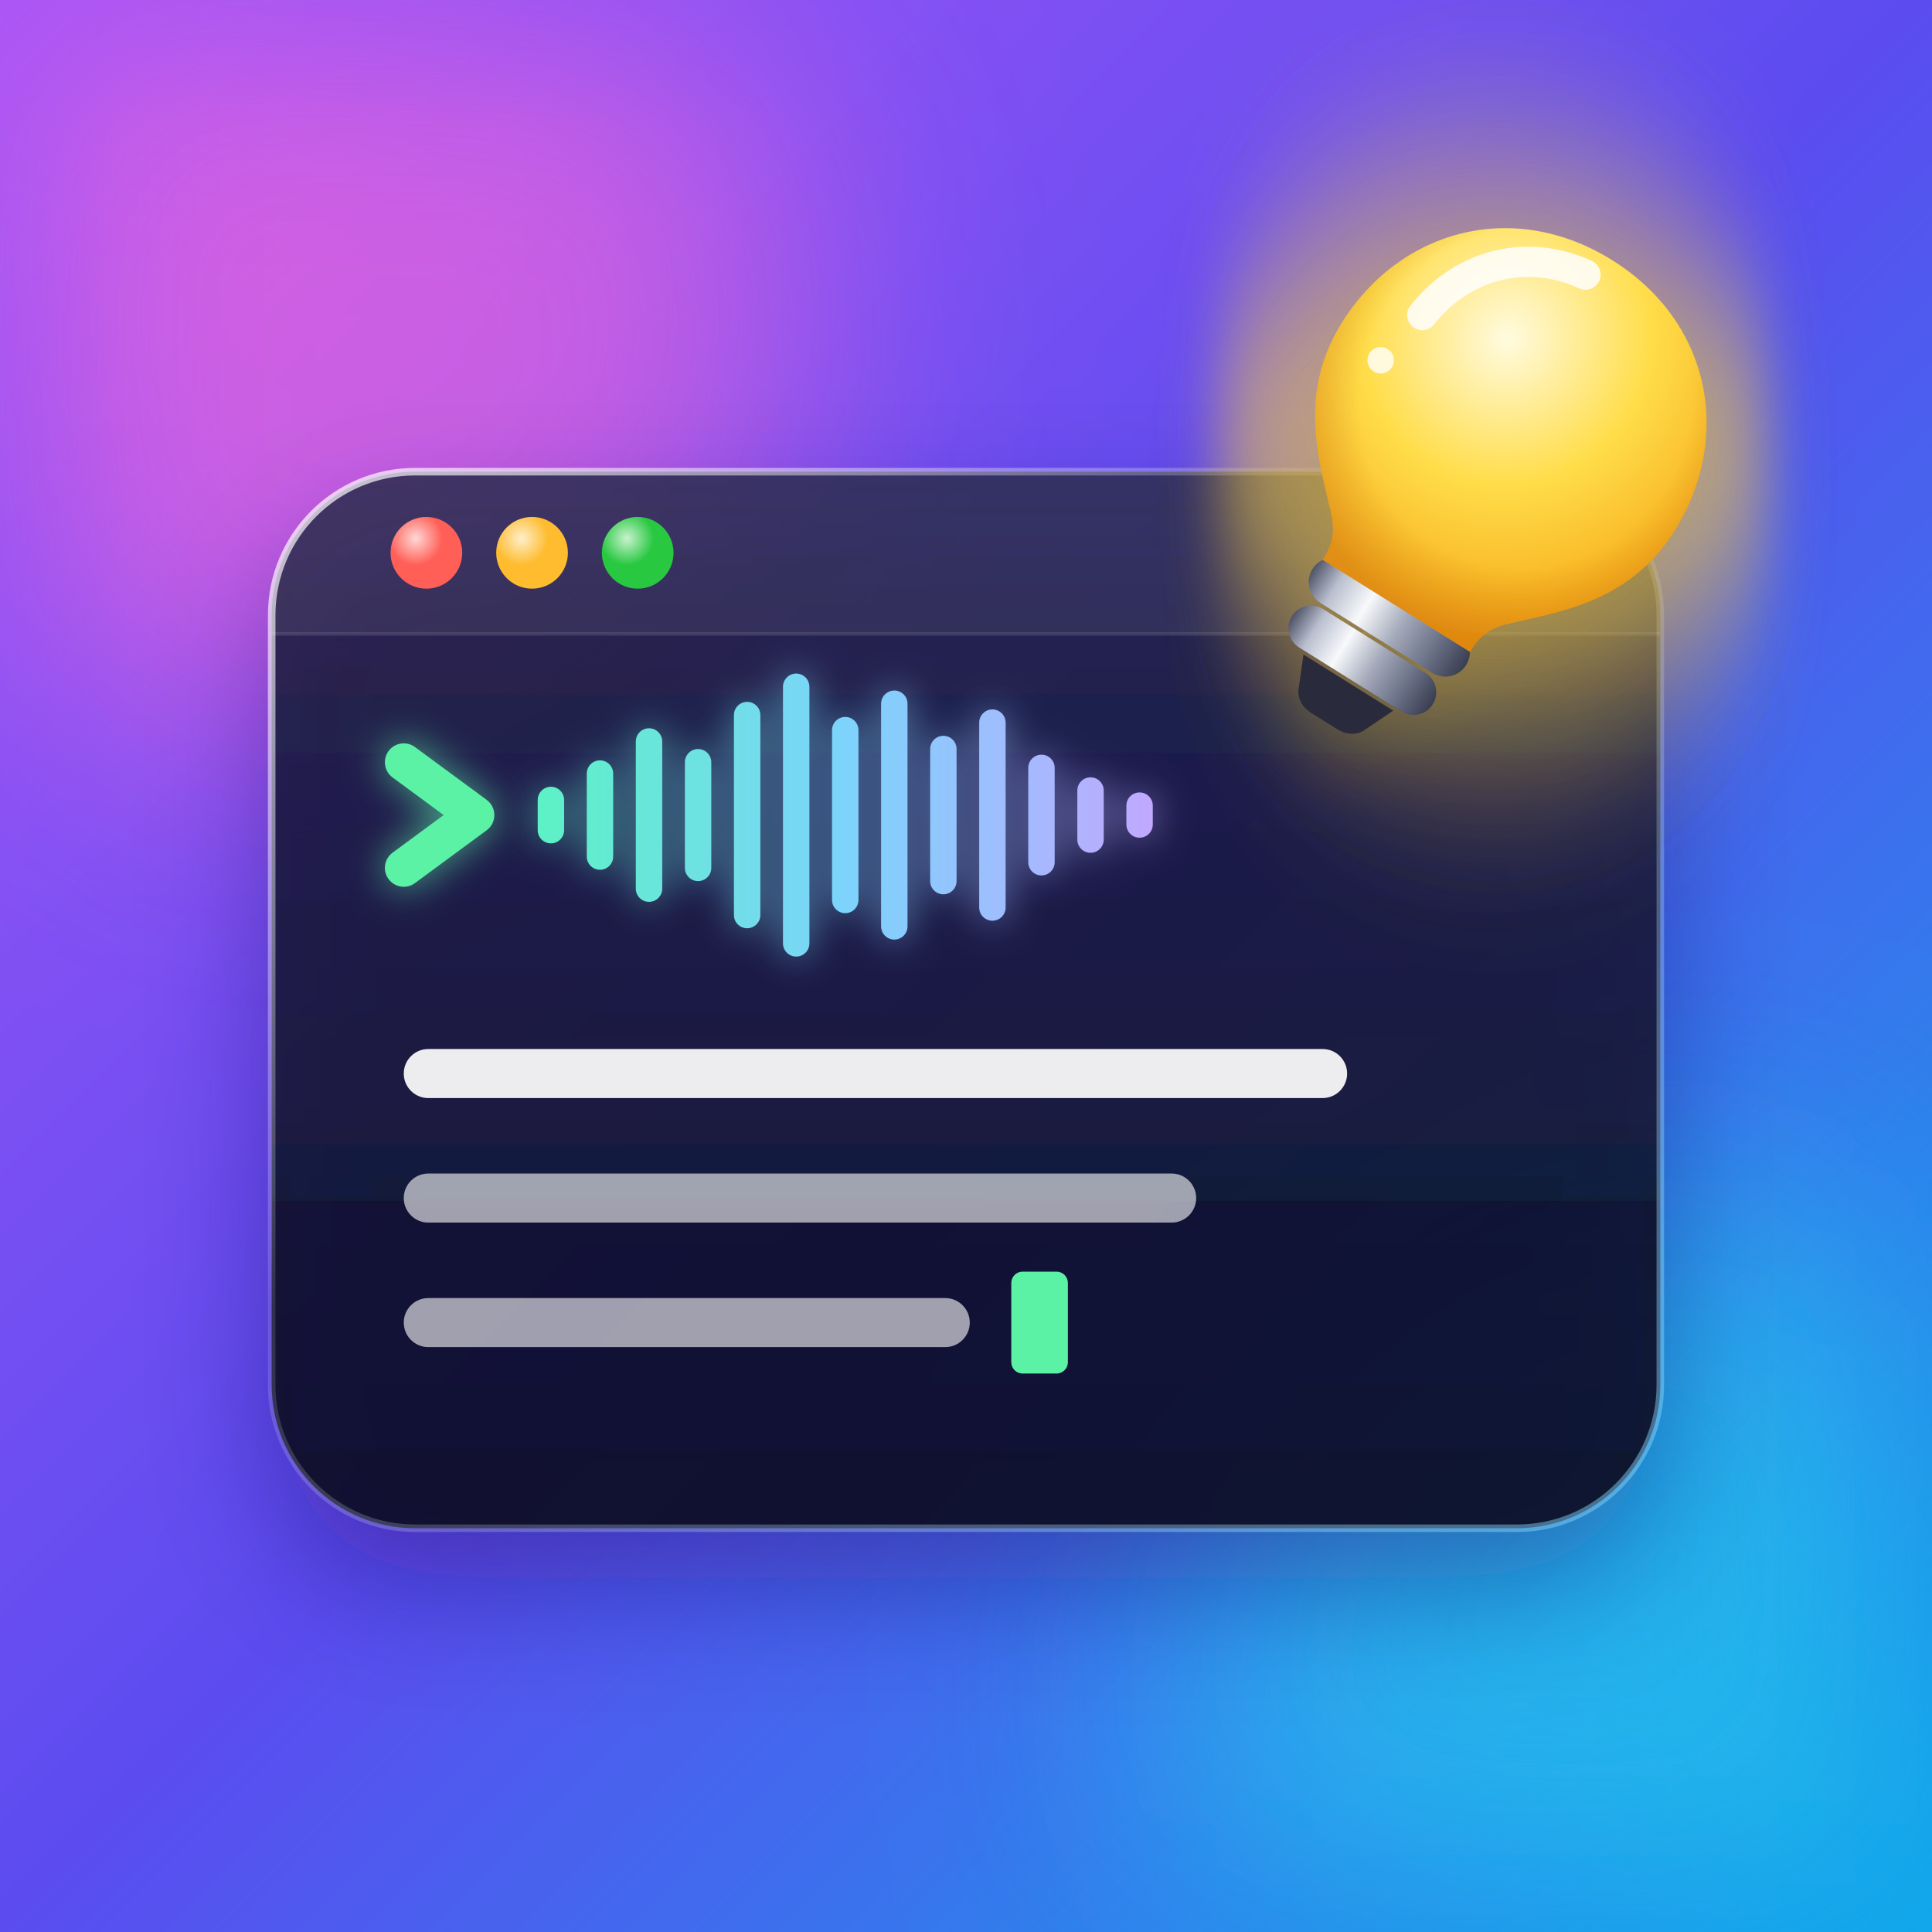
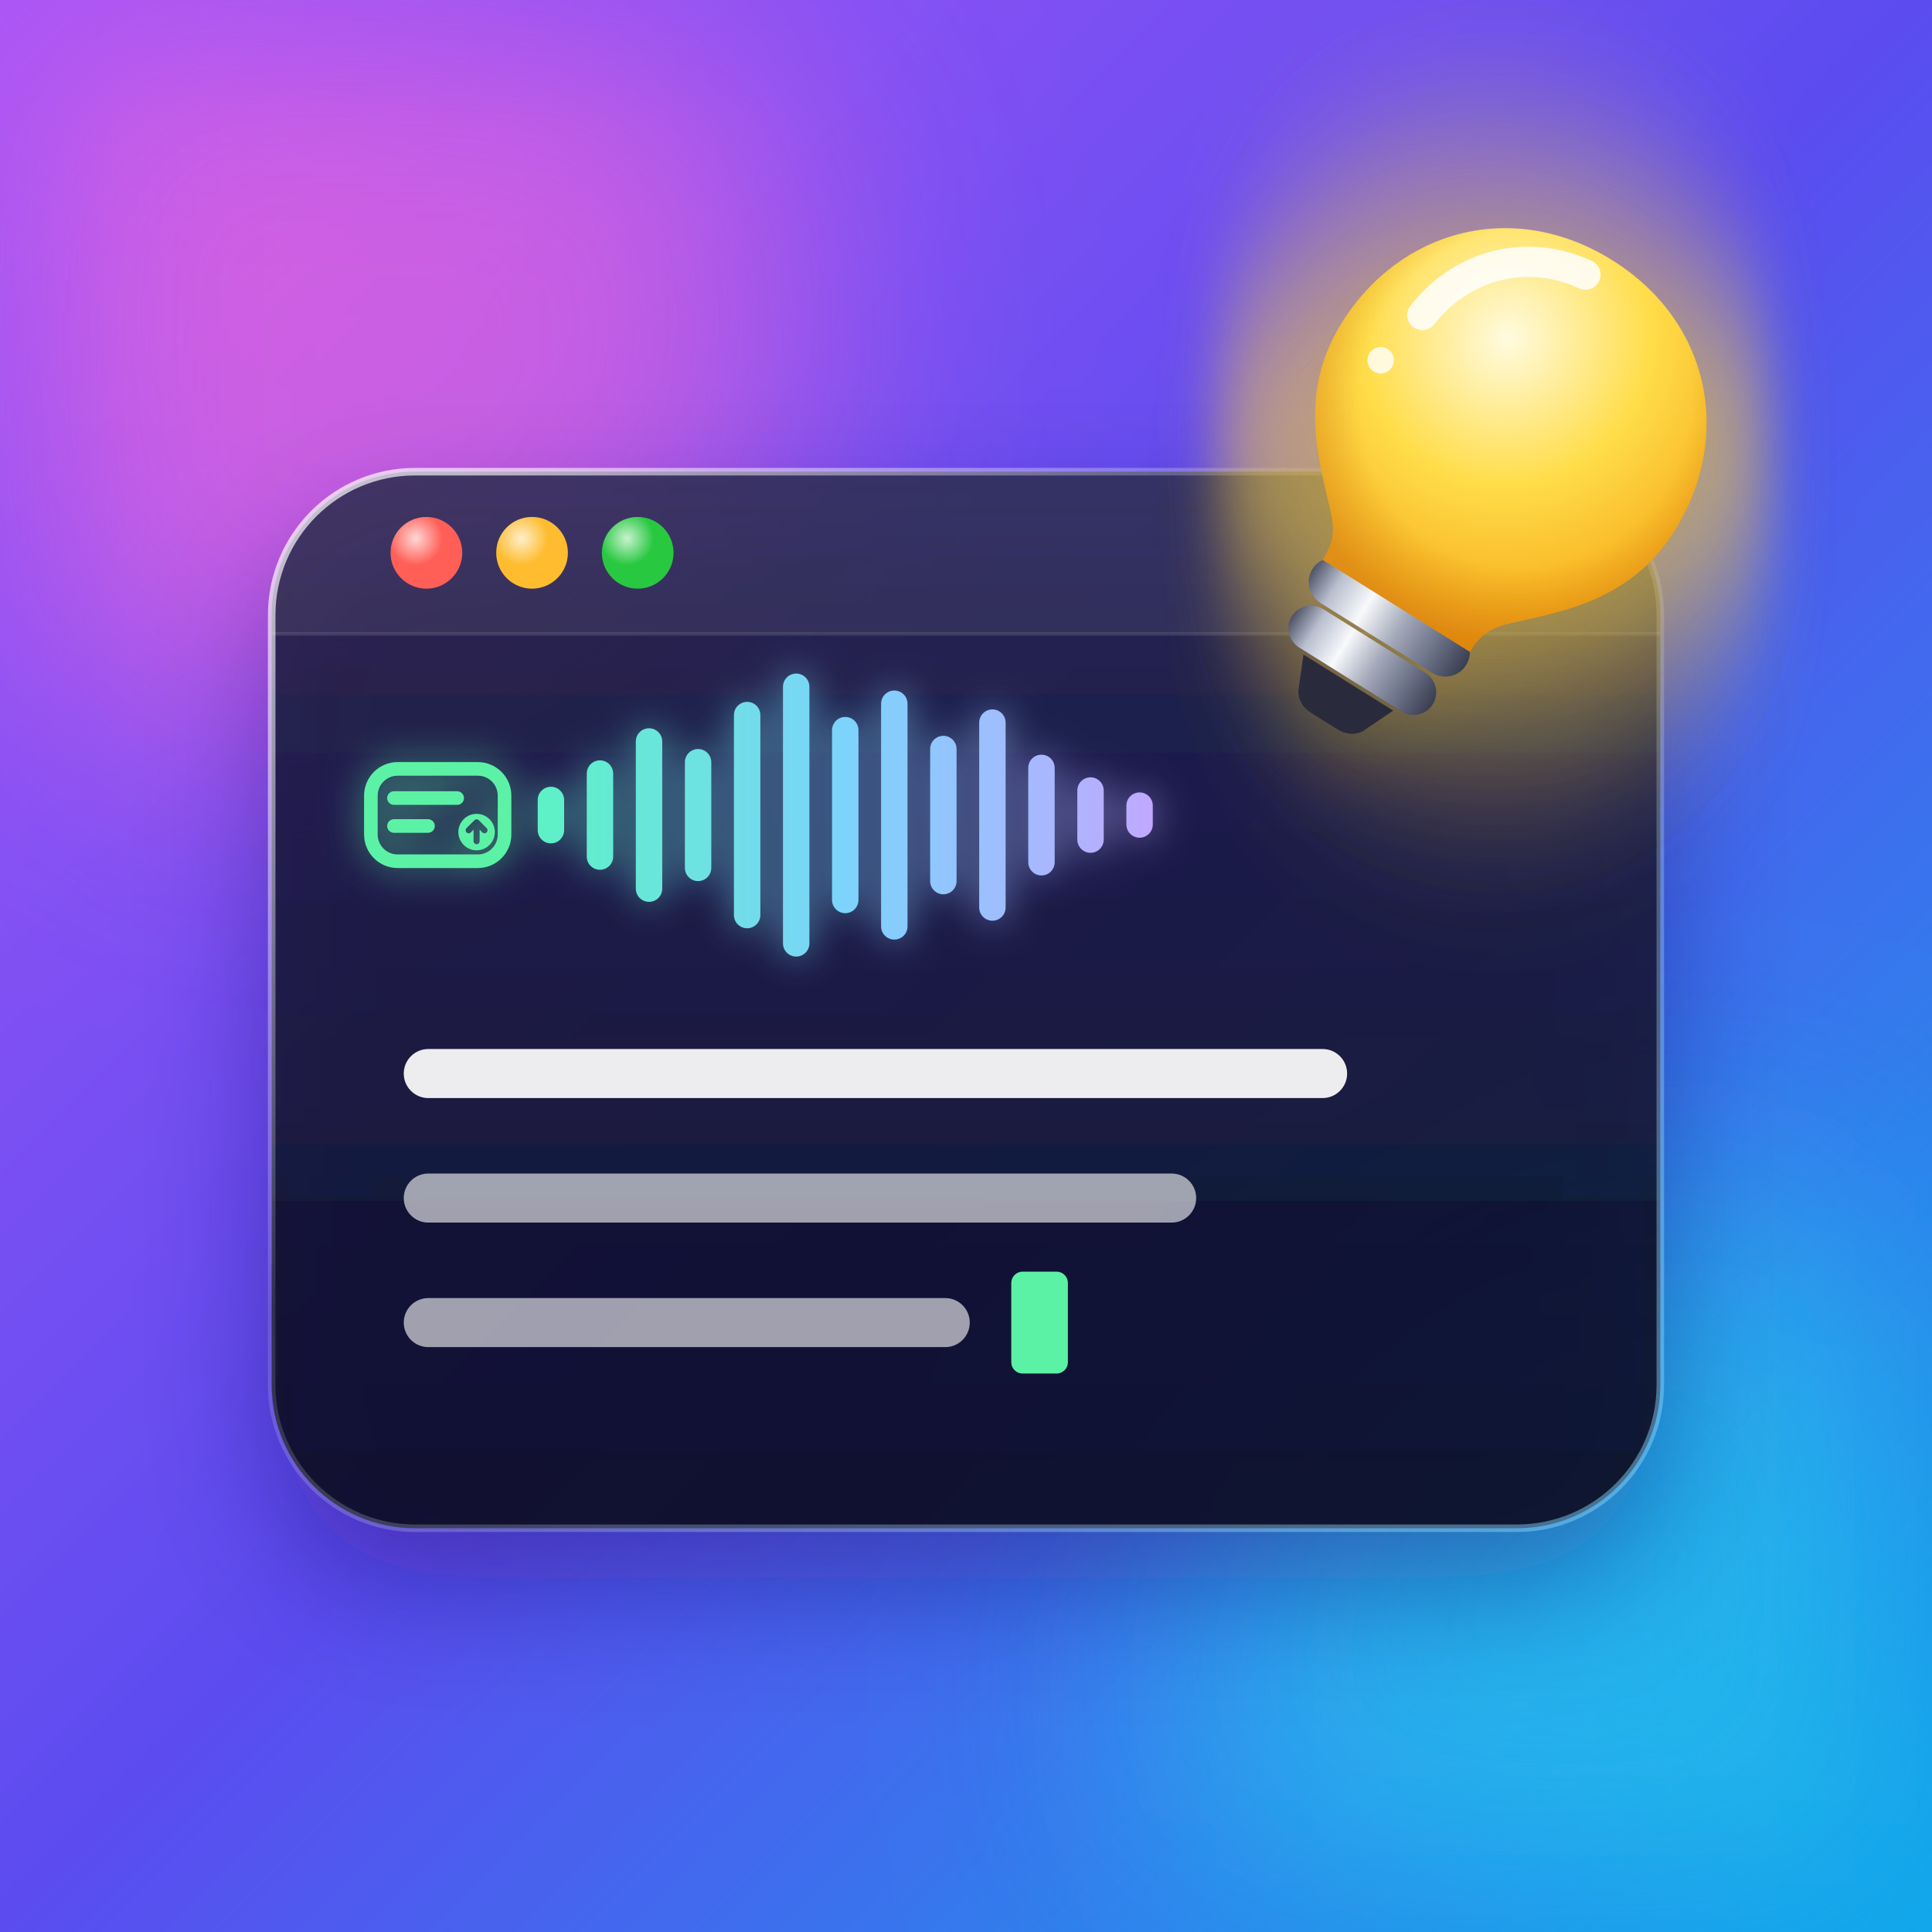
<svg xmlns="http://www.w3.org/2000/svg" width="1024" height="1024" viewBox="0 0 1024 1024">
  <defs>
    <linearGradient id="bg" x1="0" y1="0" x2="1" y2="1">
      <stop offset="0" stop-color="#A855F7" />
      <stop offset="0.5" stop-color="#5B4CF0" />
      <stop offset="1" stop-color="#0EA5E9" />
    </linearGradient>
    <linearGradient id="win" x1="0" y1="0" x2="0" y2="1">
      <stop offset="0" stop-color="#1E1F45" stop-opacity="0.86" />
      <stop offset="1" stop-color="#0A0B22" stop-opacity="0.92" />
    </linearGradient>
    <linearGradient id="winEdge" x1="0" y1="0" x2="1" y2="1">
      <stop offset="0" stop-color="#FFFFFF" stop-opacity="0.75" />
      <stop offset="0.4" stop-color="#FFFFFF" stop-opacity="0.12" />
      <stop offset="1" stop-color="#7DD3FC" stop-opacity="0.5" />
    </linearGradient>
    <linearGradient id="wave" gradientUnits="userSpaceOnUse" x1="280" y1="0" x2="620" y2="0">
      <stop offset="0" stop-color="#5CF2C4" />
      <stop offset="0.5" stop-color="#7DD3FC" />
      <stop offset="1" stop-color="#C4A6FF" />
    </linearGradient>
    <radialGradient id="bulbG" cx="0.38" cy="0.3" r="0.8">
      <stop offset="0" stop-color="#FFFBE0" />
      <stop offset="0.45" stop-color="#FFDD4A" />
      <stop offset="1" stop-color="#F59E0B" />
    </radialGradient>
    <radialGradient id="bulbShade" cx="0.5" cy="0.4" r="0.6">
      <stop offset="0.7" stop-color="#B45309" stop-opacity="0" />
      <stop offset="1" stop-color="#B45309" stop-opacity="0.35" />
    </radialGradient>
    <radialGradient id="dot" cx="0.35" cy="0.3" r="0.75">
      <stop offset="0" stop-color="#FFFFFF" stop-opacity="0.75" />
      <stop offset="0.5" stop-color="#FFFFFF" stop-opacity="0" />
    </radialGradient>
    <linearGradient id="metal" x1="0" y1="0" x2="1" y2="0">
      <stop offset="0" stop-color="#4E5368" />
      <stop offset="0.16" stop-color="#B9BFCE" />
      <stop offset="0.36" stop-color="#F8F9FC" />
      <stop offset="0.58" stop-color="#A4AABA" />
      <stop offset="0.82" stop-color="#666C82" />
      <stop offset="1" stop-color="#3A3E50" />
    </linearGradient>
    <filter id="b40" filterUnits="userSpaceOnUse" x="-200" y="-200" width="1424" height="1424">
      <feGaussianBlur stdDeviation="40" />
    </filter>
    <filter id="b10" filterUnits="userSpaceOnUse" x="-200" y="-200" width="1424" height="1424">
      <feGaussianBlur stdDeviation="10" />
    </filter>
    <filter id="b70" filterUnits="userSpaceOnUse" x="-200" y="-200" width="1424" height="1424">
      <feGaussianBlur stdDeviation="70" />
    </filter>
    <filter id="winSh" filterUnits="userSpaceOnUse" x="-200" y="-200" width="1424" height="1424">
      <feDropShadow dx="0" dy="30" stdDeviation="34" flood-color="#1B0B5A" flood-opacity="0.4" />
    </filter>
    <filter id="bulbSh" filterUnits="userSpaceOnUse" x="-200" y="-200" width="1424" height="1424">
      <feDropShadow dx="0" dy="18" stdDeviation="18" flood-color="#3B1C00" flood-opacity="0.35" />
    </filter>
  </defs>
  <rect width="1024" height="1024" fill="url(#bg)" />
  <circle cx="190" cy="170" r="230" fill="#FF6AD5" opacity="0.55" filter="url(#b70)" />
  <circle cx="880" cy="900" r="260" fill="#22D3EE" opacity="0.55" filter="url(#b70)" />
  <g filter="url(#winSh)">
    <rect x="144" y="250" width="736" height="560" rx="76" fill="url(#win)" />
  </g>
  <path d="M 220 250 H 804 A 76 76 0 0 1 880 326 V 336 H 144 V 326 A 76 76 0 0 1 220 250 Z" fill="#FFFFFF" opacity="0.07" />
  <rect x="144" y="335" width="736" height="2" fill="#FFFFFF" opacity="0.10" />
  <rect x="144" y="250" width="736" height="560" rx="76" fill="none" stroke="url(#winEdge)" stroke-width="4" />
  <circle cx="226" cy="293" r="19" fill="#FF5F57" />
  <circle cx="226" cy="293" r="19" fill="url(#dot)" />
  <circle cx="282" cy="293" r="19" fill="#FEBC2E" />
  <circle cx="282" cy="293" r="19" fill="url(#dot)" />
  <circle cx="338" cy="293" r="19" fill="#28C840" />
  <circle cx="338" cy="293" r="19" fill="url(#dot)" />
  <g fill="none" stroke-linecap="round" stroke-linejoin="round">
-     <polyline points="214,404 252,432 214,460" stroke="#5CF2A6" stroke-width="22" opacity="0.6" filter="url(#b10)" />
-     <polyline points="214,404 252,432 214,460" stroke="#5CF2A6" stroke-width="20" />
+     <g opacity="0.6" filter="url(#b10)">
+       <g transform="translate(232 432) scale(0.322) translate(-128 -128)" mask="url(#composerHole6)">
+         <mask id="composerHole6" maskUnits="userSpaceOnUse" x="-60" y="-60" width="376" height="376">
+           <rect x="-60" y="-60" width="376" height="376" fill="#FFF" />
+           <path d="M 192 171 V 141 M 179 153 L 192 140 L 205 153" fill="none" stroke="#000" stroke-width="10" stroke-linecap="round" stroke-linejoin="round" />
+         </mask>
+         <g fill="none" stroke="#5CF2A6" stroke-width="24.0" stroke-linecap="round" stroke-linejoin="round">
+           <rect x="18" y="52" width="220" height="152" rx="44" />
+           <path d="M 56 100 H 160 M 56 146 H 112" />
+         </g>
+         <circle cx="192" cy="156" r="30" fill="#5CF2A6" />
+       </g>
+     </g>
+     <g transform="translate(232 432) scale(0.322) translate(-128 -128)" mask="url(#composerHole7)">
+       <mask id="composerHole7" maskUnits="userSpaceOnUse" x="-60" y="-60" width="376" height="376">
+         <rect x="-60" y="-60" width="376" height="376" fill="#FFF" />
+         <path d="M 192 171 V 141 M 179 153 L 192 140 L 205 153" fill="none" stroke="#000" stroke-width="10" stroke-linecap="round" stroke-linejoin="round" />
+       </mask>
+       <g fill="none" stroke="#5CF2A6" stroke-width="22.4" stroke-linecap="round" stroke-linejoin="round">
+         <rect x="18" y="52" width="220" height="152" rx="44" />
+         <path d="M 56 100 H 160 M 56 146 H 112" />
+       </g>
+       <circle cx="192" cy="156" r="30" fill="#5CF2A6" />
+     </g>
  </g>
  <g filter="url(#b10)" opacity="0.6">
    <rect x="285.0" y="417.0" width="14" height="30" rx="7.0" fill="url(#wave)" />
    <rect x="311.0" y="403.0" width="14" height="58" rx="7.0" fill="url(#wave)" />
    <rect x="337.0" y="386.0" width="14" height="92" rx="7.0" fill="url(#wave)" />
    <rect x="363.0" y="397.0" width="14" height="70" rx="7.0" fill="url(#wave)" />
    <rect x="389.0" y="372.0" width="14" height="120" rx="7.0" fill="url(#wave)" />
    <rect x="415.0" y="357.0" width="14" height="150" rx="7.0" fill="url(#wave)" />
    <rect x="441.0" y="380.0" width="14" height="104" rx="7.0" fill="url(#wave)" />
    <rect x="467.0" y="366.0" width="14" height="132" rx="7.0" fill="url(#wave)" />
    <rect x="493.0" y="390.0" width="14" height="84" rx="7.0" fill="url(#wave)" />
    <rect x="519.0" y="376.0" width="14" height="112" rx="7.0" fill="url(#wave)" />
    <rect x="545.0" y="400.0" width="14" height="64" rx="7.0" fill="url(#wave)" />
    <rect x="571.0" y="412.0" width="14" height="40" rx="7.0" fill="url(#wave)" />
    <rect x="597.0" y="420.0" width="14" height="24" rx="7.0" fill="url(#wave)" />
  </g>
  <rect x="285.0" y="417.0" width="14" height="30" rx="7.0" fill="url(#wave)" />
  <rect x="311.0" y="403.0" width="14" height="58" rx="7.0" fill="url(#wave)" />
  <rect x="337.0" y="386.0" width="14" height="92" rx="7.0" fill="url(#wave)" />
  <rect x="363.0" y="397.0" width="14" height="70" rx="7.0" fill="url(#wave)" />
  <rect x="389.0" y="372.0" width="14" height="120" rx="7.0" fill="url(#wave)" />
  <rect x="415.0" y="357.0" width="14" height="150" rx="7.0" fill="url(#wave)" />
  <rect x="441.0" y="380.0" width="14" height="104" rx="7.0" fill="url(#wave)" />
  <rect x="467.0" y="366.0" width="14" height="132" rx="7.0" fill="url(#wave)" />
  <rect x="493.0" y="390.0" width="14" height="84" rx="7.0" fill="url(#wave)" />
  <rect x="519.0" y="376.0" width="14" height="112" rx="7.0" fill="url(#wave)" />
  <rect x="545.0" y="400.0" width="14" height="64" rx="7.0" fill="url(#wave)" />
  <rect x="571.0" y="412.0" width="14" height="40" rx="7.0" fill="url(#wave)" />
  <rect x="597.0" y="420.0" width="14" height="24" rx="7.0" fill="url(#wave)" />
  <rect x="214" y="556" width="500" height="26" rx="13" fill="#FFFFFF" opacity="0.92" />
  <rect x="214" y="622" width="420" height="26" rx="13" fill="#FFFFFF" opacity="0.6" />
  <rect x="214" y="688" width="300" height="26" rx="13" fill="#FFFFFF" opacity="0.6" />
  <rect x="536" y="674" width="30" height="54" rx="6" fill="#5CF2A6" />
  <g filter="url(#bulbSh)">
    <g transform="translate(792 238) rotate(32)">
      <circle r="150" fill="#FFD84D" opacity="0.55" filter="url(#b40)" />
      <rect x="-48" y="92" width="96" height="26" rx="13" fill="url(#metal)" />
      <rect x="-44" y="120" width="88" height="24" rx="12" fill="url(#metal)" />
      <path d="M -28 146 L 28 146 L 20 164 Q 16 170 8 170 L -8 170 Q -16 170 -20 164 Z" fill="#2A2C3C" />
      <path d="M 0 -118 C 62 -118 104 -72 104 -14 C 104 30 76 54 56 74 C 48 82 46 88 46 98 L -46 98 C -46 88 -48 82 -56 74 C -76 54 -104 30 -104 -14 C -104 -72 -62 -118 0 -118 Z" fill="url(#bulbG)" />
      <path d="M 0 -118 C 62 -118 104 -72 104 -14 C 104 30 76 54 56 74 C 48 82 46 88 46 98 L -46 98 C -46 88 -48 82 -56 74 C -76 54 -104 30 -104 -14 C -104 -72 -62 -118 0 -118 Z" fill="url(#bulbShade)" />
      <path d="M -70 -40 C -66 -76 -40 -100 -8 -104" fill="none" stroke="#FFFFFF" stroke-width="16" stroke-linecap="round" opacity="0.85" />
      <circle cx="-76" cy="-8" r="7" fill="#FFFFFF" opacity="0.8" />
    </g>
  </g>
</svg>
